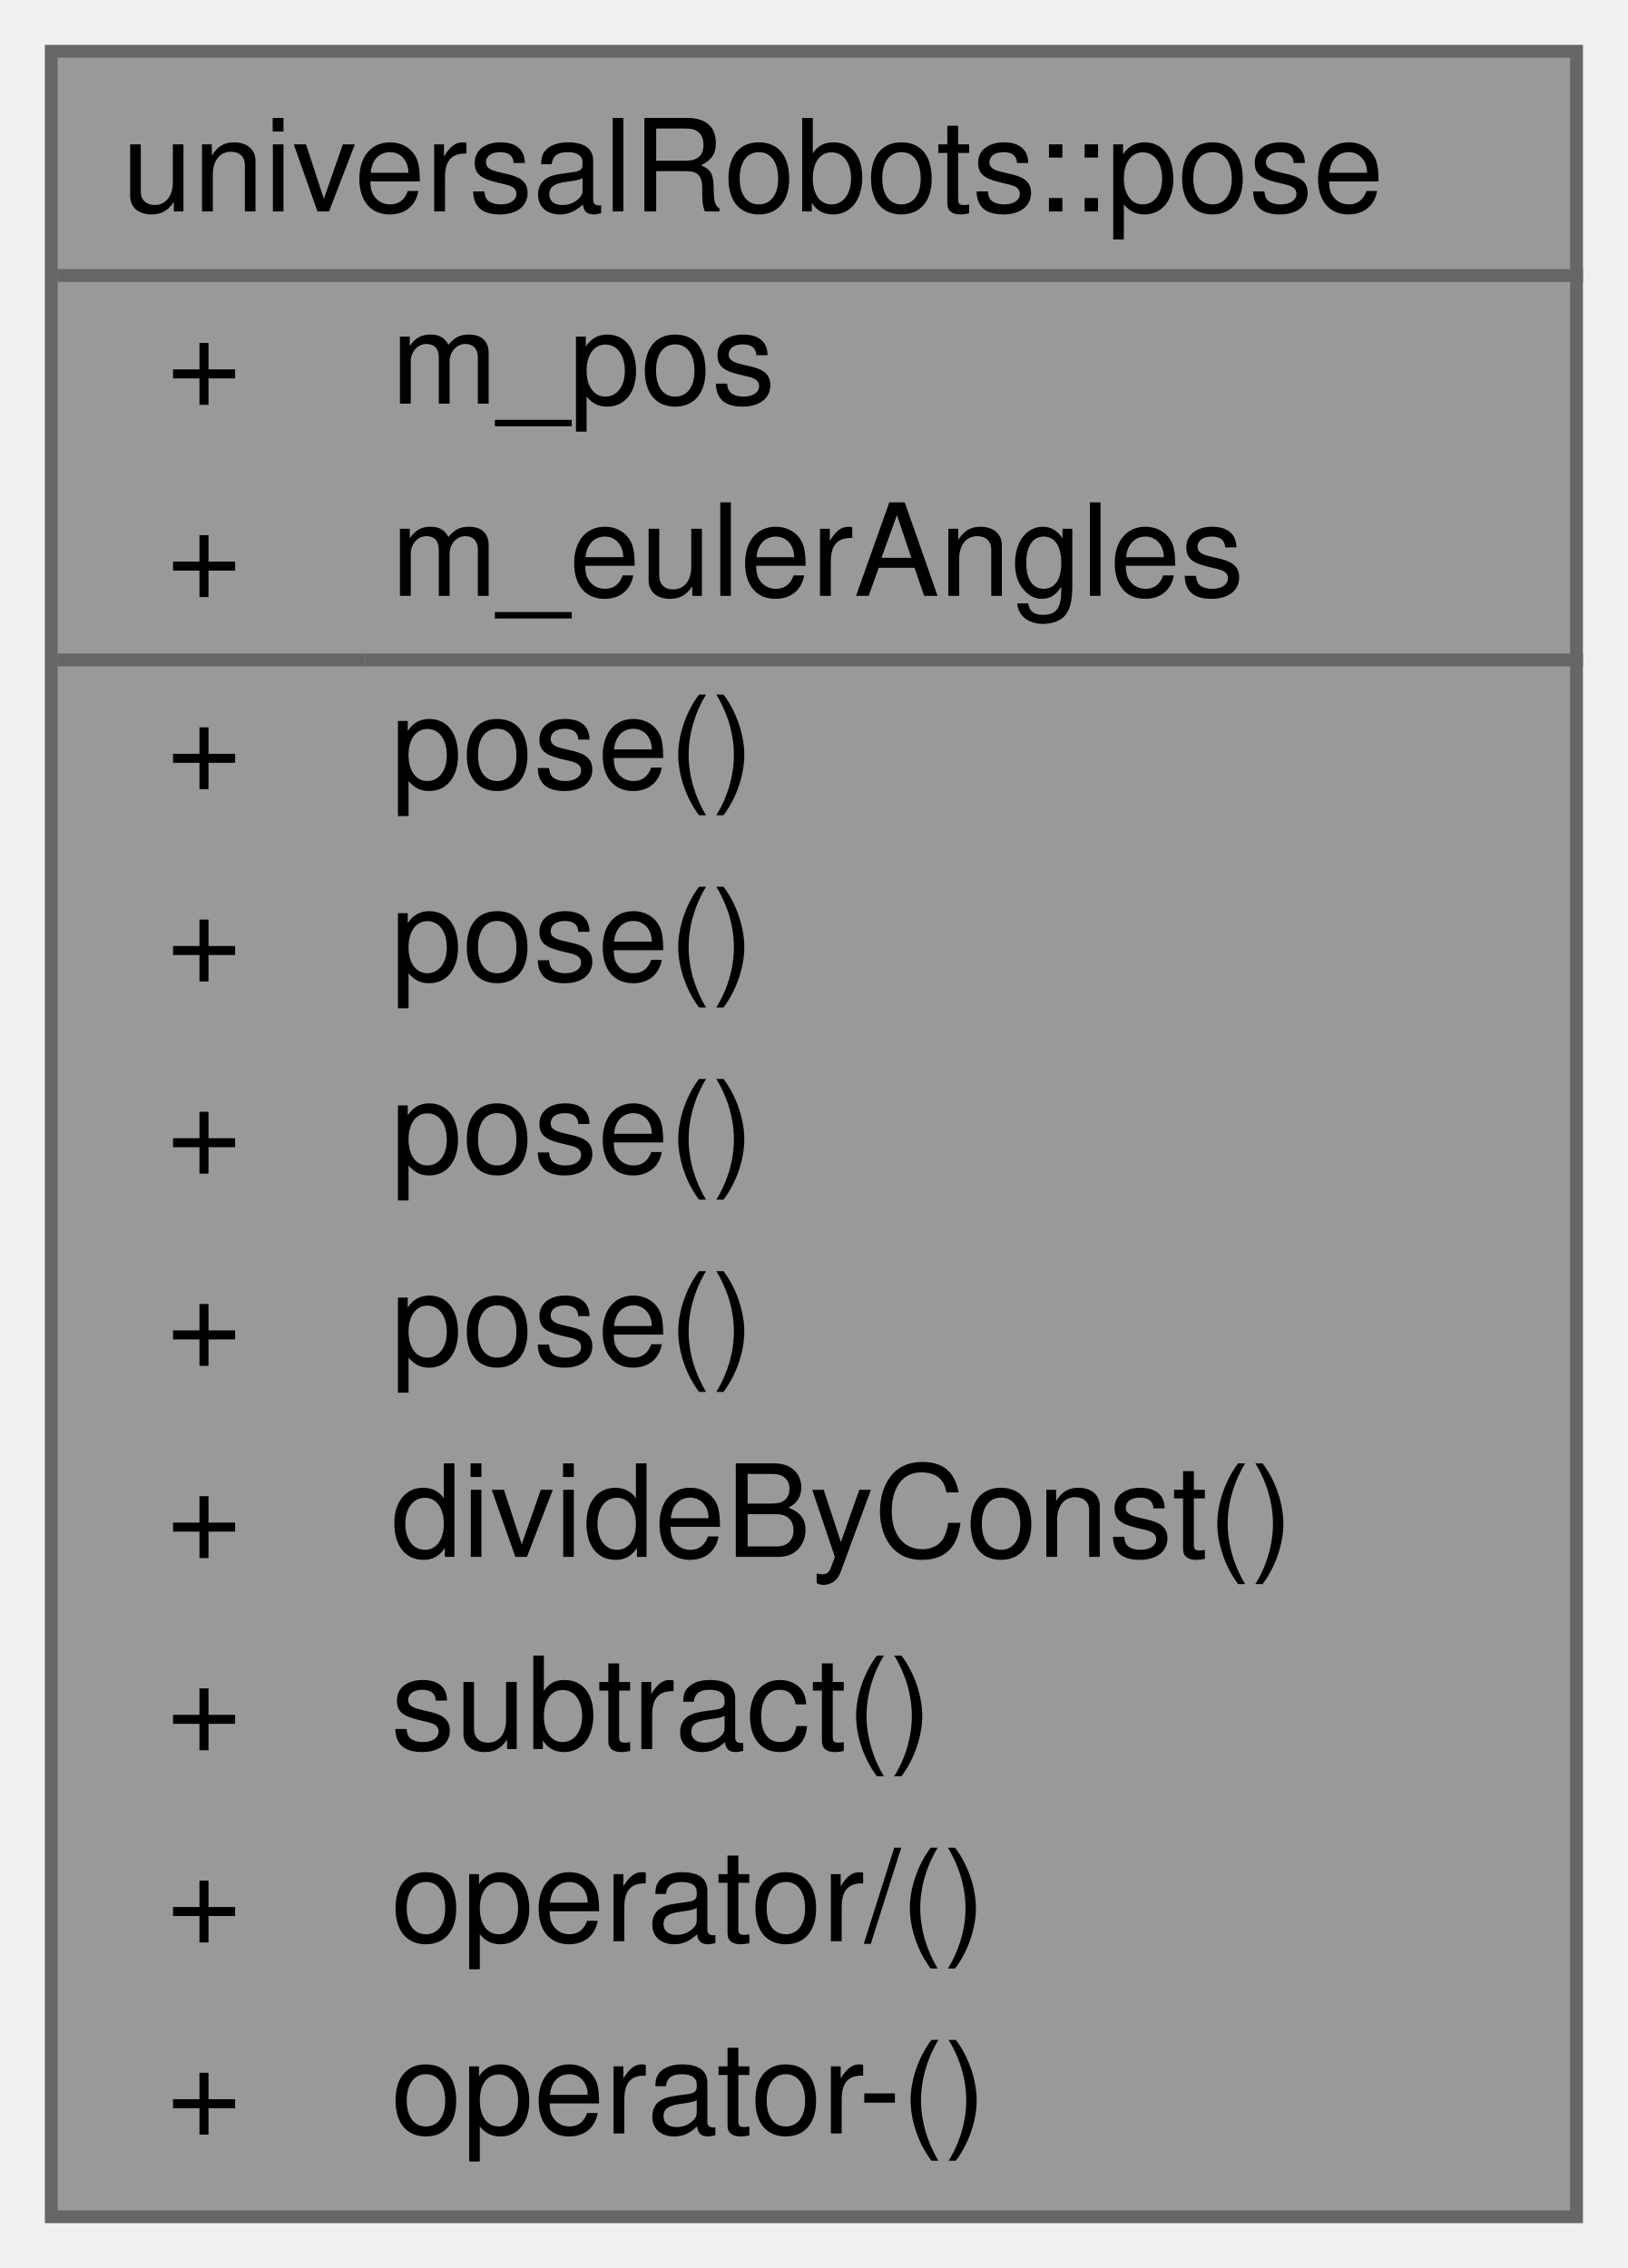
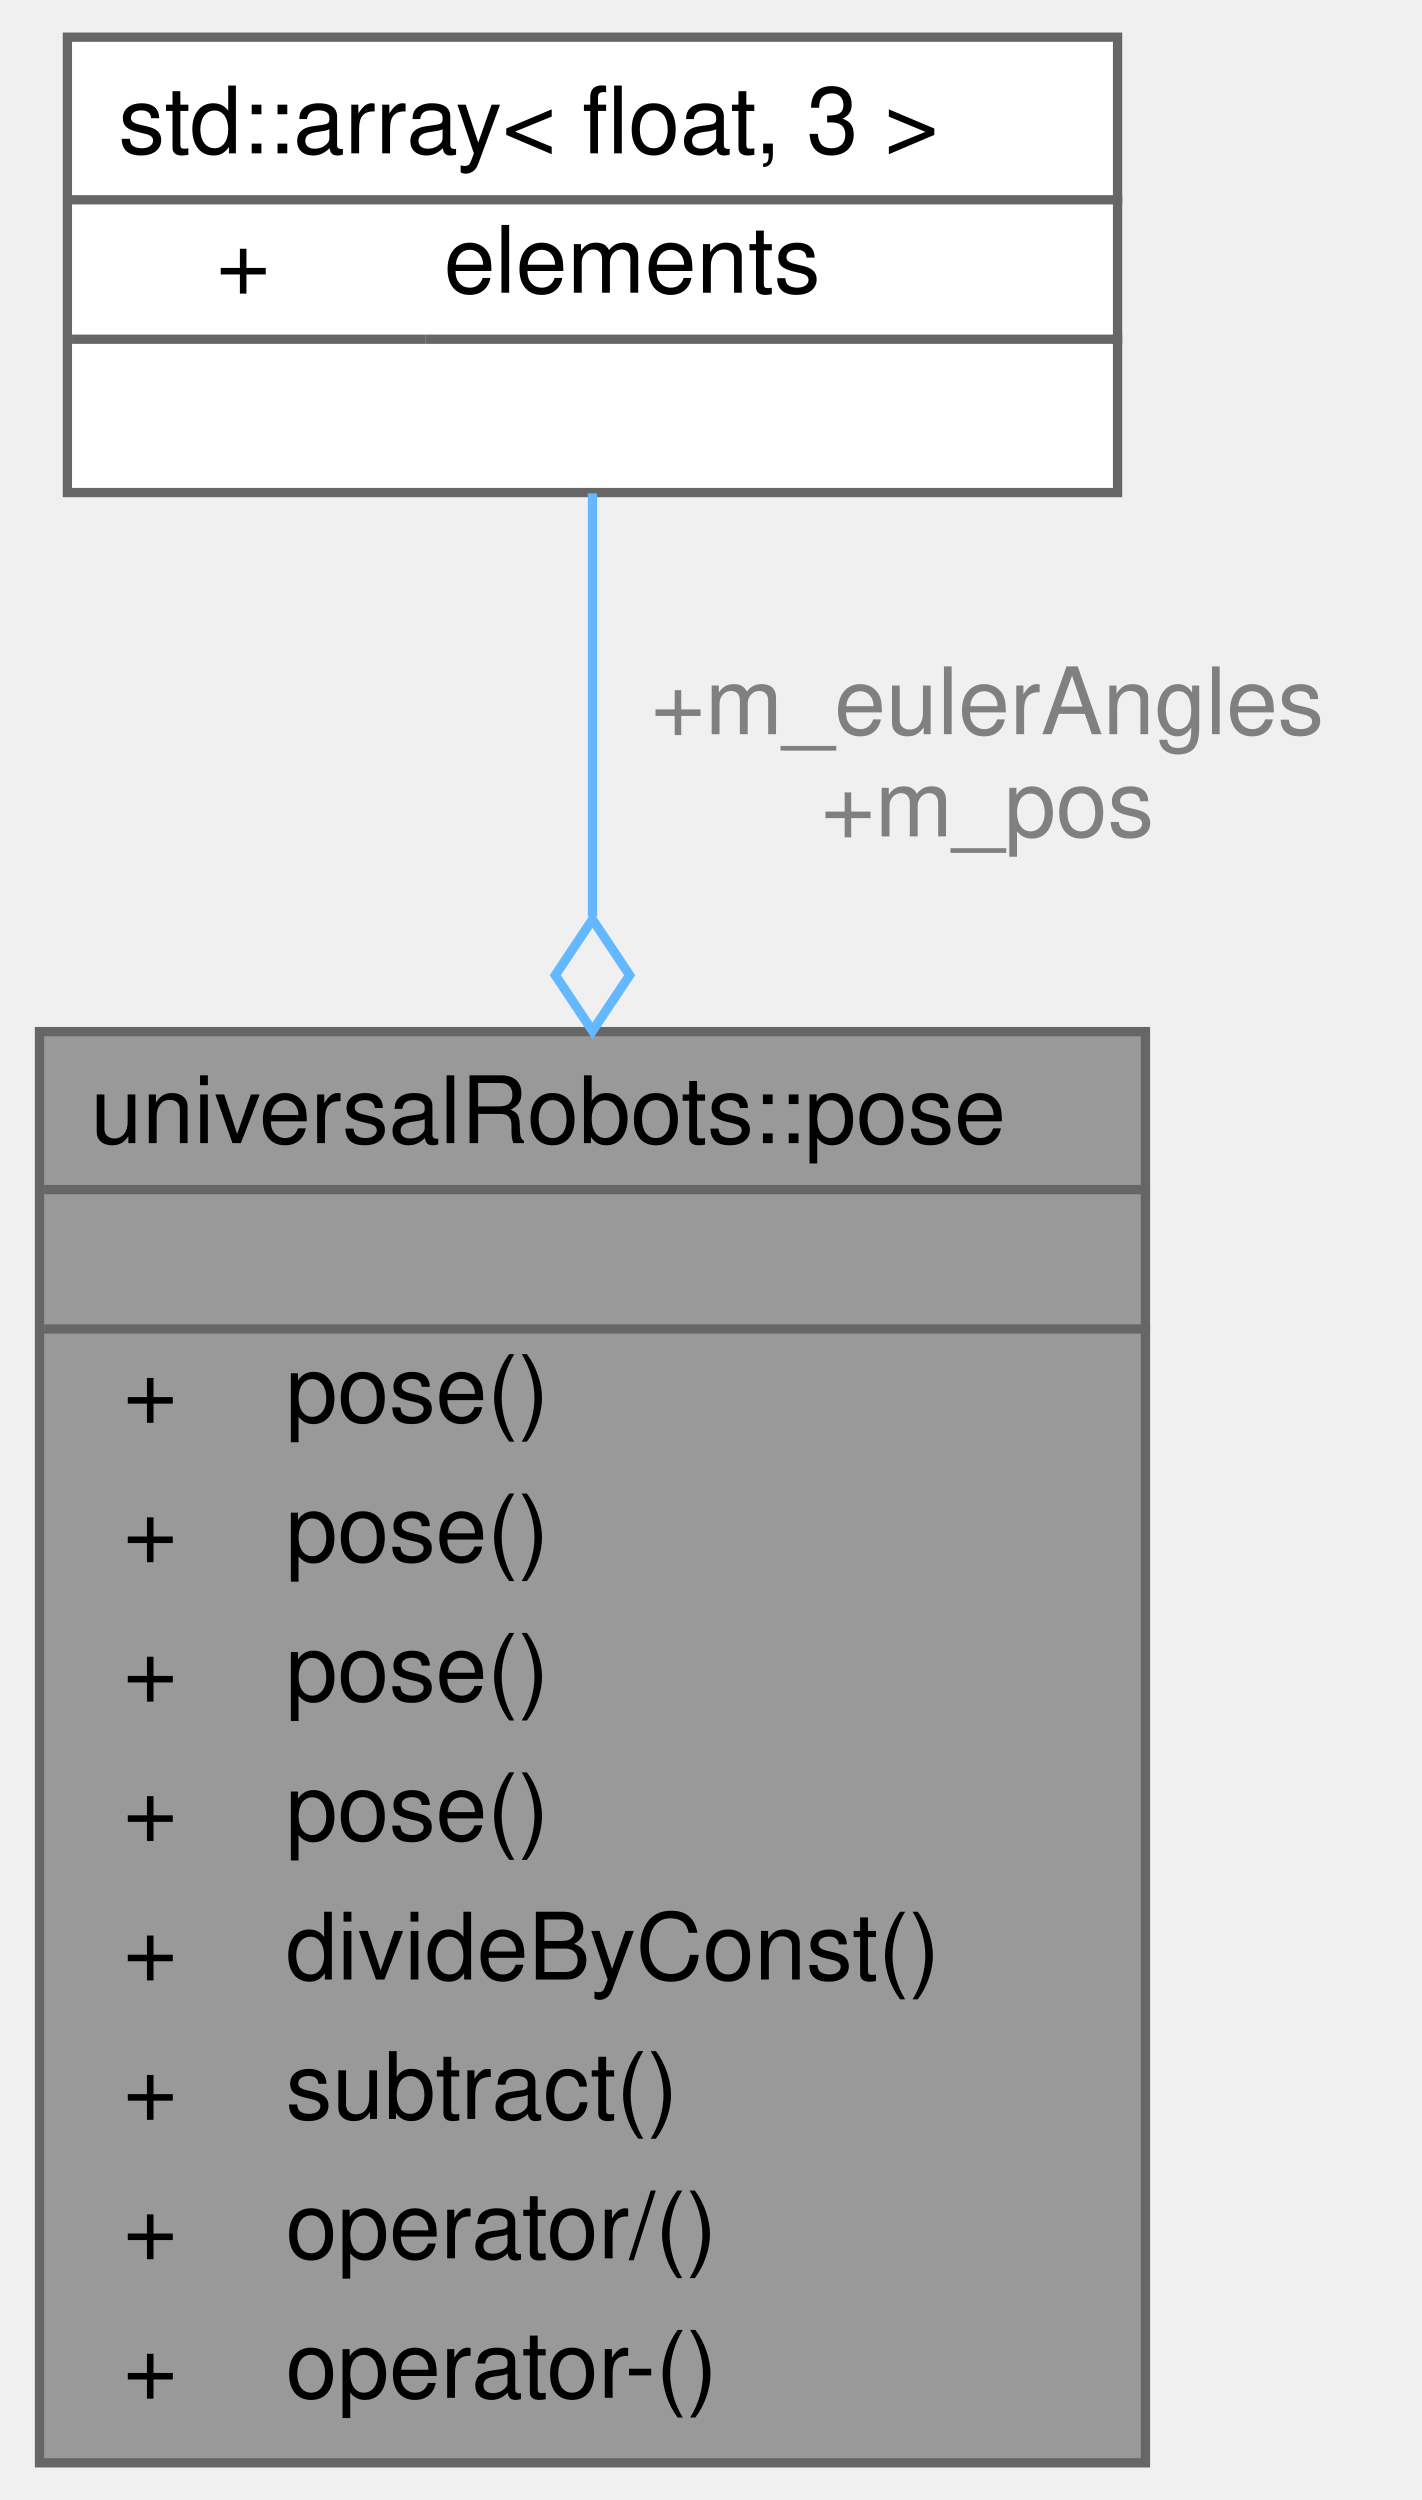
- <svg xmlns="http://www.w3.org/2000/svg" xmlns:xlink="http://www.w3.org/1999/xlink" width="127pt" height="177pt" viewBox="0.00 0.00 127.00 177.00">
-   <g id="graph0" class="graph" transform="scale(1 1) rotate(0) translate(4 173)">
+ <svg xmlns="http://www.w3.org/2000/svg" xmlns:xlink="http://www.w3.org/1999/xlink" width="153pt" height="269pt" viewBox="0.00 0.00 152.50 269.00">
+   <g id="graph0" class="graph" transform="scale(1 1) rotate(0) translate(4 265)">
    <g id="Node000001" class="node">
      <g id="a_Node000001">
        <a xlink:title="Structure which holds a pose { x y z } { alpha beta gamma }.">
-           <polygon fill="#999999" stroke="transparent" points="119,-169 0,-169 0,0 119,0 119,-169" />
-           <text text-anchor="start" x="5.5" y="-156.5" font-family="Helvetica,sans-Serif" font-size="10.00">universalRobots::pose</text>
-           <text text-anchor="start" x="9" y="-141.5" font-family="Helvetica,sans-Serif" font-size="10.00">+</text>
-           <text text-anchor="start" x="26.5" y="-141.5" font-family="Helvetica,sans-Serif" font-size="10.00">m_pos</text>
-           <text text-anchor="start" x="9" y="-126.5" font-family="Helvetica,sans-Serif" font-size="10.00">+</text>
-           <text text-anchor="start" x="26.5" y="-126.5" font-family="Helvetica,sans-Serif" font-size="10.00">m_eulerAngles</text>
-           <text text-anchor="start" x="9" y="-111.5" font-family="Helvetica,sans-Serif" font-size="10.00">+</text>
-           <text text-anchor="start" x="26.5" y="-111.5" font-family="Helvetica,sans-Serif" font-size="10.00">pose()</text>
-           <text text-anchor="start" x="9" y="-96.5" font-family="Helvetica,sans-Serif" font-size="10.00">+</text>
-           <text text-anchor="start" x="26.5" y="-96.5" font-family="Helvetica,sans-Serif" font-size="10.00">pose()</text>
-           <text text-anchor="start" x="9" y="-81.5" font-family="Helvetica,sans-Serif" font-size="10.00">+</text>
-           <text text-anchor="start" x="26.5" y="-81.5" font-family="Helvetica,sans-Serif" font-size="10.00">pose()</text>
-           <text text-anchor="start" x="9" y="-66.5" font-family="Helvetica,sans-Serif" font-size="10.00">+</text>
-           <text text-anchor="start" x="26.5" y="-66.5" font-family="Helvetica,sans-Serif" font-size="10.00">pose()</text>
-           <text text-anchor="start" x="9" y="-51.5" font-family="Helvetica,sans-Serif" font-size="10.00">+</text>
-           <text text-anchor="start" x="26.5" y="-51.5" font-family="Helvetica,sans-Serif" font-size="10.00">divideByConst()</text>
-           <text text-anchor="start" x="9" y="-36.5" font-family="Helvetica,sans-Serif" font-size="10.00">+</text>
-           <text text-anchor="start" x="26.5" y="-36.5" font-family="Helvetica,sans-Serif" font-size="10.00">subtract()</text>
-           <text text-anchor="start" x="9" y="-21.5" font-family="Helvetica,sans-Serif" font-size="10.00">+</text>
-           <text text-anchor="start" x="26.5" y="-21.5" font-family="Helvetica,sans-Serif" font-size="10.00">operator/()</text>
-           <text text-anchor="start" x="9" y="-6.5" font-family="Helvetica,sans-Serif" font-size="10.00">+</text>
-           <text text-anchor="start" x="26.5" y="-6.5" font-family="Helvetica,sans-Serif" font-size="10.00">operator-()</text>
-           <polygon fill="#666666" stroke="#666666" points="0.5,-151.5 0.5,-151.5 119.5,-151.5 119.5,-151.5 0.5,-151.5" />
-           <polygon fill="#666666" stroke="#666666" points="0.5,-121.5 0.5,-121.5 24.5,-121.5 24.5,-121.5 0.5,-121.5" />
-           <polygon fill="#666666" stroke="#666666" points="24.5,-121.5 24.5,-121.5 119.5,-121.5 119.5,-121.5 24.5,-121.5" />
-           <polygon fill="none" stroke="#666666" points="0,0 0,-169 119,-169 119,0 0,0" />
+           <polygon fill="#999999" stroke="transparent" points="119,-154 0,-154 0,0 119,0 119,-154" />
+           <text text-anchor="start" x="5.5" y="-142" font-family="Helvetica,sans-Serif" font-size="10.00">universalRobots::pose</text>
+           <text text-anchor="start" x="58" y="-127" font-family="Helvetica,sans-Serif" font-size="10.00"> </text>
+           <text text-anchor="start" x="9" y="-112" font-family="Helvetica,sans-Serif" font-size="10.00">+</text>
+           <text text-anchor="start" x="26.5" y="-112" font-family="Helvetica,sans-Serif" font-size="10.00">pose()</text>
+           <text text-anchor="start" x="9" y="-97" font-family="Helvetica,sans-Serif" font-size="10.00">+</text>
+           <text text-anchor="start" x="26.5" y="-97" font-family="Helvetica,sans-Serif" font-size="10.00">pose()</text>
+           <text text-anchor="start" x="9" y="-82" font-family="Helvetica,sans-Serif" font-size="10.00">+</text>
+           <text text-anchor="start" x="26.5" y="-82" font-family="Helvetica,sans-Serif" font-size="10.00">pose()</text>
+           <text text-anchor="start" x="9" y="-67" font-family="Helvetica,sans-Serif" font-size="10.00">+</text>
+           <text text-anchor="start" x="26.5" y="-67" font-family="Helvetica,sans-Serif" font-size="10.00">pose()</text>
+           <text text-anchor="start" x="9" y="-52" font-family="Helvetica,sans-Serif" font-size="10.00">+</text>
+           <text text-anchor="start" x="26.5" y="-52" font-family="Helvetica,sans-Serif" font-size="10.00">divideByConst()</text>
+           <text text-anchor="start" x="9" y="-37" font-family="Helvetica,sans-Serif" font-size="10.00">+</text>
+           <text text-anchor="start" x="26.5" y="-37" font-family="Helvetica,sans-Serif" font-size="10.00">subtract()</text>
+           <text text-anchor="start" x="9" y="-22" font-family="Helvetica,sans-Serif" font-size="10.00">+</text>
+           <text text-anchor="start" x="26.5" y="-22" font-family="Helvetica,sans-Serif" font-size="10.00">operator/()</text>
+           <text text-anchor="start" x="9" y="-7" font-family="Helvetica,sans-Serif" font-size="10.00">+</text>
+           <text text-anchor="start" x="26.5" y="-7" font-family="Helvetica,sans-Serif" font-size="10.00">operator-()</text>
+           <polygon fill="#666666" stroke="#666666" points="0.5,-137 0.5,-137 119.5,-137 119.5,-137 0.5,-137" />
+           <polygon fill="#666666" stroke="#666666" points="0.5,-122 0.5,-122 119.5,-122 119.5,-122 0.5,-122" />
+           <polygon fill="none" stroke="#666666" points="0,0 0,-154 119,-154 119,0 0,0" />
        </a>
      </g>
    </g>
+     <g id="Node000002" class="node">
+       <g id="a_Node000002">
+         <a xlink:title=" ">
+           <polygon fill="white" stroke="transparent" points="116,-261 3,-261 3,-212 116,-212 116,-261" />
+           <text text-anchor="start" x="8.5" y="-248.5" font-family="Helvetica,sans-Serif" font-size="10.00">std::array&lt; float, 3 &gt;</text>
+           <text text-anchor="start" x="19" y="-233.5" font-family="Helvetica,sans-Serif" font-size="10.00">+</text>
+           <text text-anchor="start" x="43.5" y="-233.5" font-family="Helvetica,sans-Serif" font-size="10.00">elements</text>
+           <text text-anchor="start" x="58" y="-218.5" font-family="Helvetica,sans-Serif" font-size="10.00"> </text>
+           <polygon fill="#666666" stroke="#666666" points="3.5,-243.5 3.5,-243.5 116.5,-243.5 116.5,-243.5 3.5,-243.5" />
+           <polygon fill="#666666" stroke="#666666" points="3.5,-228.5 3.5,-228.5 41.5,-228.5 41.5,-228.5 3.5,-228.5" />
+           <polygon fill="#666666" stroke="#666666" points="41.5,-228.5 41.5,-228.5 116.5,-228.5 116.5,-228.5 41.5,-228.5" />
+           <polygon fill="none" stroke="#666666" points="3,-212 3,-261 116,-261 116,-212 3,-212" />
+         </a>
+       </g>
+     </g>
+     <g id="edge1_Node000001_Node000002" class="edge">
+       <g id="a_edge1_Node000001_Node000002">
+         <a xlink:title=" ">
+           <path fill="none" stroke="#63b8ff" d="M59.5,-211.92C59.5,-199.42 59.5,-183.2 59.5,-166.38" />
+           <polygon fill="none" stroke="#63b8ff" points="59.5,-166.07 55.5,-160.07 59.5,-154.07 63.5,-160.07 59.5,-166.07" />
+         </a>
+       </g>
+       <text text-anchor="middle" x="102" y="-186" font-family="Helvetica,sans-Serif" font-size="10.00" fill="grey"> +m_eulerAngles</text>
+       <text text-anchor="middle" x="102" y="-175" font-family="Helvetica,sans-Serif" font-size="10.00" fill="grey">+m_pos</text>
+     </g>
  </g>
</svg>
